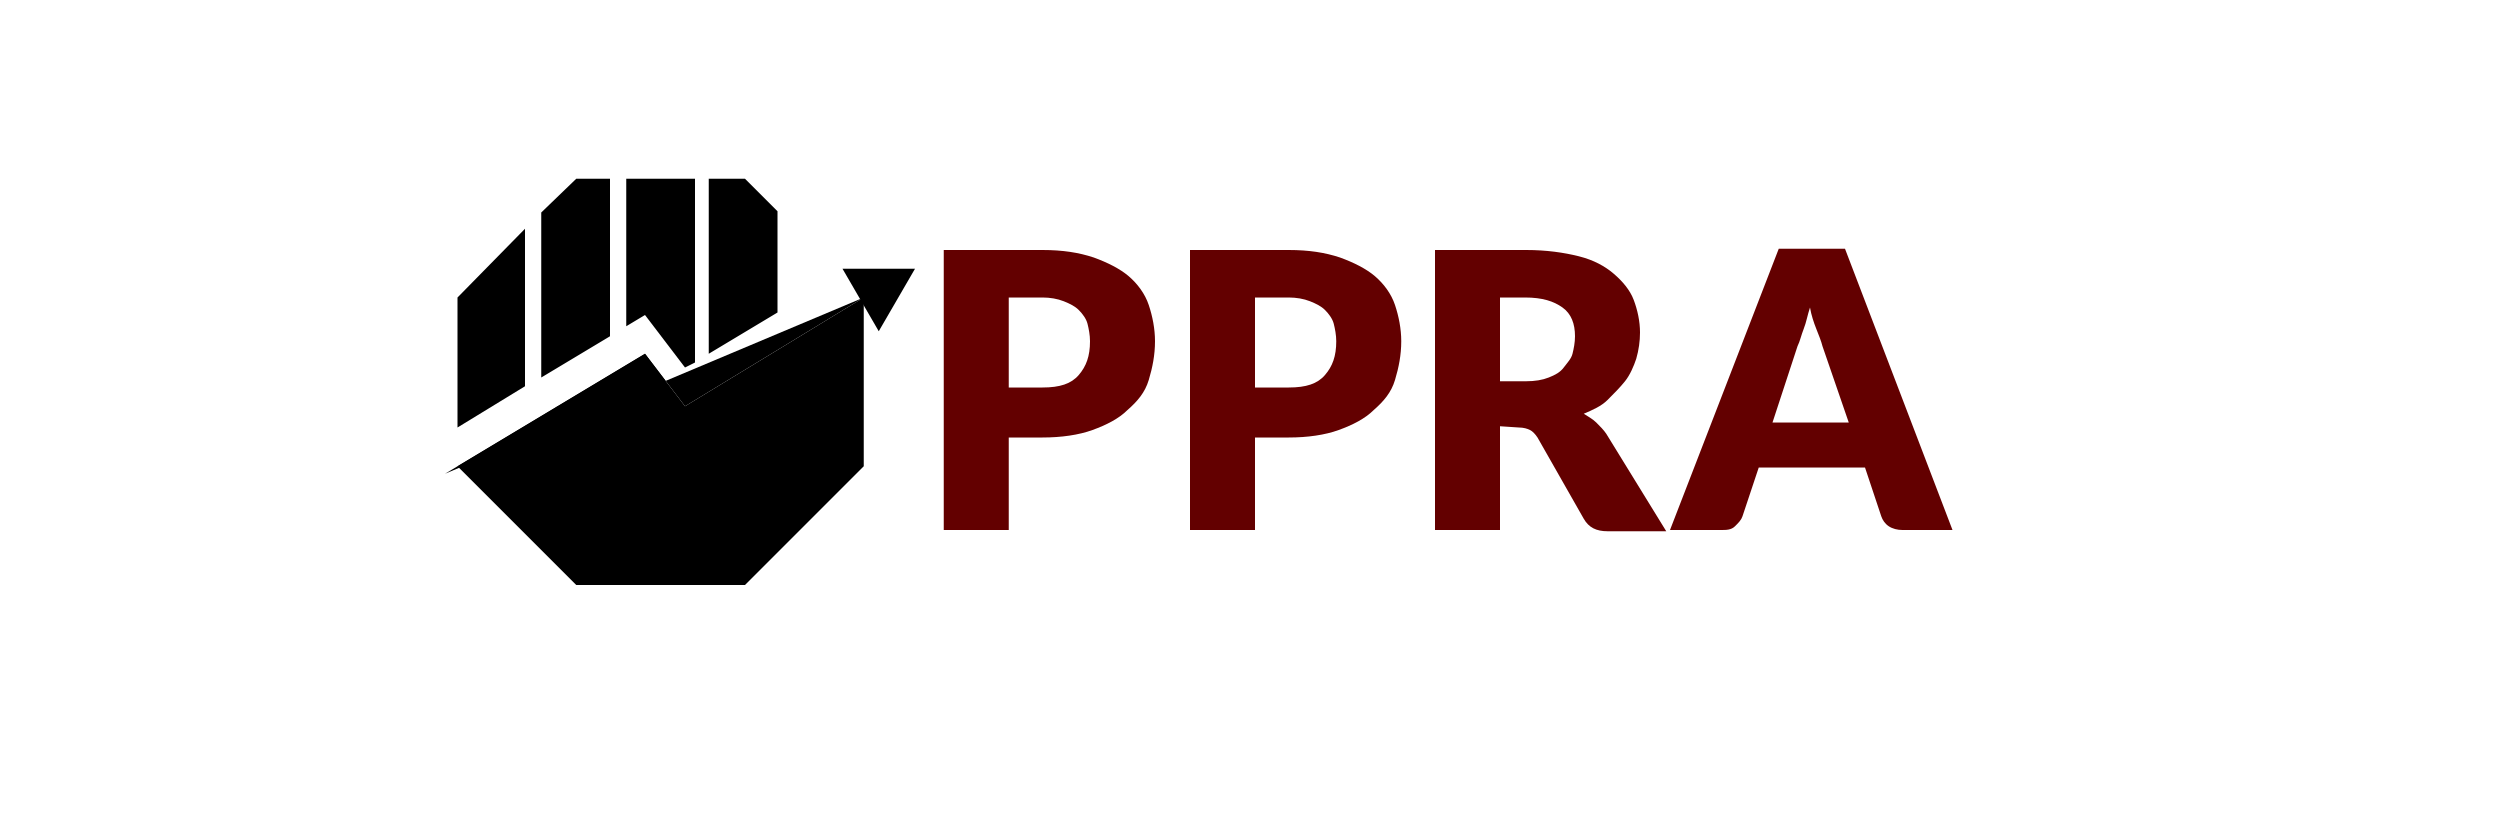
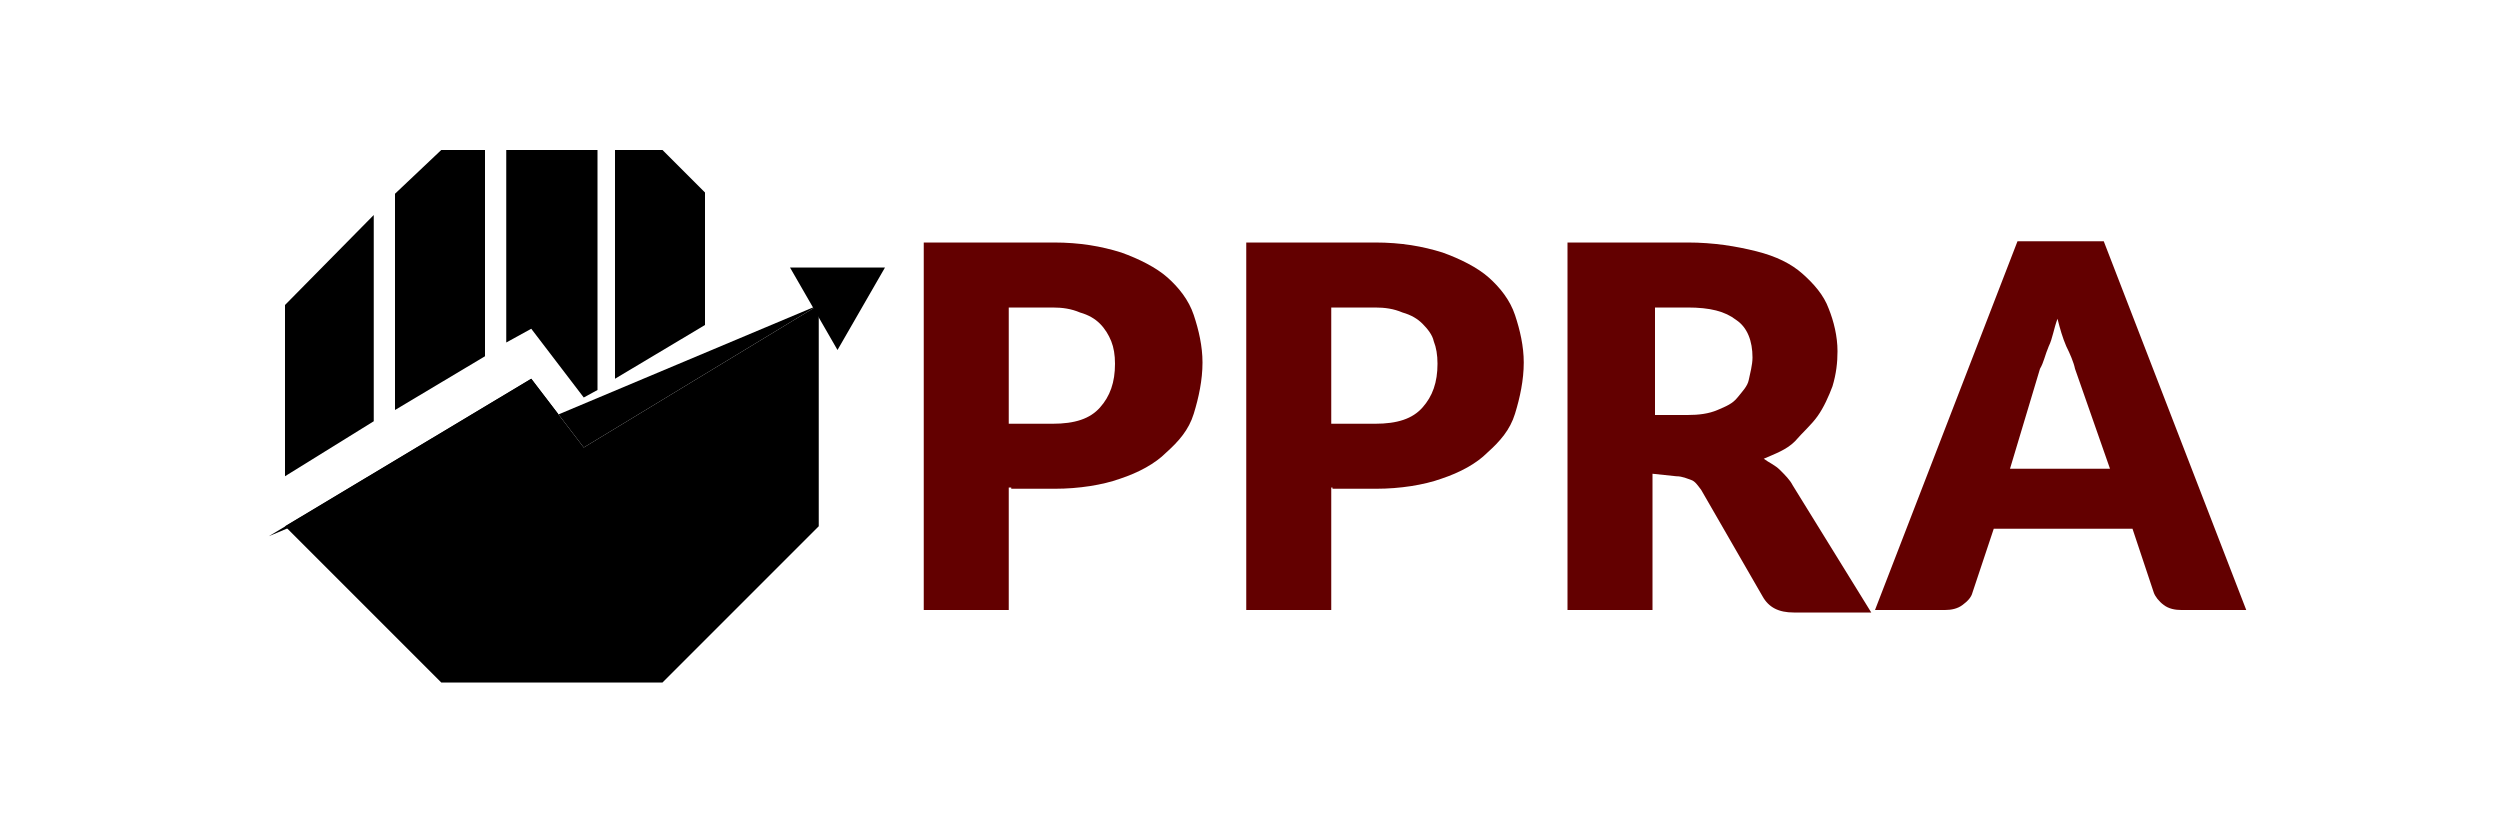
<svg xmlns="http://www.w3.org/2000/svg" version="1.1" id="Layer_1" x="0px" y="0px" viewBox="0 0 200 65" style="enable-background:new 0 0 200 65;" xml:space="preserve">
  <style type="text/css">
	.st0{fill:#630000;}
</style>
  <g>
-     <polygon points="36.6,37.3 51.6,28.3 54.8,32.5 69.1,23.8 69.1,37.3 59.6,46.8 46.1,46.8  " />
-     <polyline points="35.6,37.9 51.6,28.3 54.8,32.5 69.1,23.8  " />
-     <polygon points="73.2,21.5 67.4,21.5 70.3,26.5  " />
+     <polygon points="22.8,42.1 42.5,30.3 46.7,35.8 65.5,24.4 65.5,42.1 53,54.6 35.3,54.6  " />
+     <polyline points="21.5,42.9 42.5,30.3 46.7,35.8 65.5,24.4  " />
+     <polygon points="70.8,21.4 63.2,21.4 67,28  " />
    <g>
-       <polygon points="62.2,25 62.2,16.9 59.6,14.3 56.7,14.3 56.7,28.3   " />
-       <polygon points="51.6,25.2 54.8,29.4 55.6,29 55.6,14.3 50.1,14.3 50.1,26.1   " />
-       <polygon points="48.8,26.9 48.8,14.3 46.1,14.3 43.3,17 43.3,30.2   " />
-       <polygon points="42,18.3 36.6,23.8 36.6,34.2 42,30.9   " />
+       <polygon points="56.4,26 56.4,15.4 53,12 49.2,12 49.2,30.3   " />
+       <polygon points="42.5,26.3 46.7,31.8 47.8,31.2 47.8,12 40.5,12 40.5,27.4   " />
+       <polygon points="38.8,28.5 38.8,12 35.3,12 31.6,15.5 31.6,32.8   " />
+       <polygon points="29.9,17.2 22.8,24.4 22.8,38.1 29.9,33.7   " />
    </g>
  </g>
  <g>
-     <path class="st0" d="M80.7,34.9v7.5h-5.2V20h7.9c1.6,0,2.9,0.2,4.1,0.6c1.1,0.4,2.1,0.9,2.8,1.5s1.3,1.4,1.6,2.3   c0.3,0.9,0.5,1.9,0.5,2.9c0,1.1-0.2,2.1-0.5,3.1s-0.9,1.7-1.7,2.4c-0.7,0.7-1.7,1.2-2.8,1.6c-1.1,0.4-2.5,0.6-4,0.6H80.7z M80.7,31   h2.7c1.4,0,2.3-0.3,2.9-1s0.9-1.5,0.9-2.7c0-0.5-0.1-1-0.2-1.4s-0.4-0.8-0.7-1.1c-0.3-0.3-0.7-0.5-1.2-0.7s-1.1-0.3-1.7-0.3h-2.7   V31z" />
-     <path class="st0" d="M100.4,34.9v7.5h-5.2V20h7.9c1.6,0,2.9,0.2,4.1,0.6c1.1,0.4,2.1,0.9,2.8,1.5s1.3,1.4,1.6,2.3   c0.3,0.9,0.5,1.9,0.5,2.9c0,1.1-0.2,2.1-0.5,3.1s-0.9,1.7-1.7,2.4c-0.7,0.7-1.7,1.2-2.8,1.6c-1.1,0.4-2.5,0.6-4,0.6H100.4z    M100.4,31h2.7c1.4,0,2.3-0.3,2.9-1s0.9-1.5,0.9-2.7c0-0.5-0.1-1-0.2-1.4s-0.4-0.8-0.7-1.1c-0.3-0.3-0.7-0.5-1.2-0.7   s-1.1-0.3-1.7-0.3h-2.7V31z" />
-     <path class="st0" d="M120,34.1v8.3h-5.2V20h7.3c1.6,0,3,0.2,4.2,0.5c1.2,0.3,2.1,0.8,2.8,1.4c0.7,0.6,1.3,1.3,1.6,2.1   c0.3,0.8,0.5,1.7,0.5,2.6c0,0.7-0.1,1.4-0.3,2.1c-0.2,0.6-0.5,1.3-0.9,1.8c-0.4,0.5-0.9,1-1.4,1.5s-1.2,0.8-1.9,1.1   c0.3,0.2,0.7,0.4,1,0.7c0.3,0.3,0.6,0.6,0.8,0.9l4.8,7.8h-4.7c-0.9,0-1.5-0.3-1.9-1l-3.7-6.5c-0.2-0.3-0.4-0.5-0.6-0.6   c-0.2-0.1-0.5-0.2-0.9-0.2L120,34.1L120,34.1z M120,30.5h2.1c0.7,0,1.3-0.1,1.8-0.3s0.9-0.4,1.2-0.8s0.6-0.7,0.7-1.1   s0.2-0.9,0.2-1.4c0-1-0.3-1.8-1-2.3s-1.6-0.8-3-0.8H120L120,30.5L120,30.5z" />
-     <path class="st0" d="M156.2,42.4h-4c-0.4,0-0.8-0.1-1.1-0.3c-0.3-0.2-0.5-0.5-0.6-0.8l-1.3-3.9h-8.5l-1.3,3.9   c-0.1,0.3-0.3,0.5-0.6,0.8s-0.7,0.3-1.1,0.3h-4.1l8.7-22.5h5.3L156.2,42.4z M141.8,33.8h6.1l-2.1-6.1c-0.1-0.4-0.3-0.9-0.5-1.4   c-0.2-0.5-0.4-1.1-0.5-1.7c-0.2,0.6-0.3,1.2-0.5,1.7c-0.2,0.5-0.3,1-0.5,1.4L141.8,33.8z" />
+     <path class="st0" d="M80.7,39v9.8h-6.8V19.4h10.4c2.1,0,3.8,0.3,5.4,0.8c1.4,0.5,2.8,1.2,3.7,2c0.9,0.8,1.7,1.8,2.1,3   c0.4,1.2,0.7,2.5,0.7,3.8c0,1.4-0.3,2.8-0.7,4.1c-0.4,1.3-1.2,2.2-2.2,3.1c-0.9,0.9-2.2,1.6-3.7,2.1c-1.4,0.5-3.3,0.8-5.2,0.8h-3.5   V39z M80.7,33.9h3.5c1.8,0,3-0.4,3.8-1.3s1.2-2,1.2-3.5c0-0.7-0.1-1.3-0.3-1.8s-0.5-1-0.9-1.4c-0.4-0.4-0.9-0.7-1.6-0.9   c-0.7-0.3-1.4-0.4-2.2-0.4h-3.5L80.7,33.9L80.7,33.9z" />
+     <path class="st0" d="M106.5,39v9.8h-6.8V19.4H110c2.1,0,3.8,0.3,5.4,0.8c1.4,0.5,2.8,1.2,3.7,2c0.9,0.8,1.7,1.8,2.1,3   c0.4,1.2,0.7,2.5,0.7,3.8c0,1.4-0.3,2.8-0.7,4.1c-0.4,1.3-1.2,2.2-2.2,3.1c-0.9,0.9-2.2,1.6-3.7,2.1c-1.4,0.5-3.3,0.8-5.2,0.8h-3.5   V39z M106.5,33.9h3.5c1.8,0,3-0.4,3.8-1.3c0.8-0.9,1.2-2,1.2-3.5c0-0.7-0.1-1.3-0.3-1.8c-0.1-0.5-0.5-1-0.9-1.4   c-0.4-0.4-0.9-0.7-1.6-0.9c-0.7-0.3-1.4-0.4-2.2-0.4h-3.5L106.5,33.9L106.5,33.9z" />
+     <path class="st0" d="M132.2,37.9v10.9h-6.8V19.4h9.6c2.1,0,3.9,0.3,5.5,0.7c1.6,0.4,2.8,1,3.7,1.8s1.7,1.7,2.1,2.8   c0.4,1,0.7,2.2,0.7,3.4c0,0.9-0.1,1.8-0.4,2.8c-0.3,0.8-0.7,1.7-1.2,2.4c-0.5,0.7-1.2,1.3-1.8,2c-0.7,0.7-1.6,1-2.5,1.4   c0.4,0.3,0.9,0.5,1.3,0.9c0.4,0.4,0.8,0.8,1,1.2l6.3,10.2h-6.2c-1.2,0-2-0.4-2.5-1.3l-4.9-8.5c-0.3-0.4-0.5-0.7-0.8-0.8   c-0.3-0.1-0.7-0.3-1.2-0.3L132.2,37.9L132.2,37.9z M132.2,33.2h2.8c0.9,0,1.7-0.1,2.4-0.4c0.7-0.3,1.2-0.5,1.6-1s0.8-0.9,0.9-1.4   c0.1-0.5,0.3-1.2,0.3-1.8c0-1.3-0.4-2.4-1.3-3c-0.9-0.7-2.1-1-3.9-1h-2.6V33.2L132.2,33.2z" />
+     <path class="st0" d="M179.7,48.8h-5.2c-0.5,0-1-0.1-1.4-0.4c-0.4-0.3-0.7-0.7-0.8-1l-1.7-5.1h-11.1l-1.7,5.1   c-0.1,0.4-0.4,0.7-0.8,1s-0.9,0.4-1.4,0.4H150l11.4-29.5h6.9L179.7,48.8z M160.8,37.5h8l-2.8-8c-0.1-0.5-0.4-1.2-0.7-1.8   c-0.3-0.7-0.5-1.4-0.7-2.2c-0.3,0.8-0.4,1.6-0.7,2.2c-0.3,0.7-0.4,1.3-0.7,1.8L160.8,37.5z" />
  </g>
</svg>
